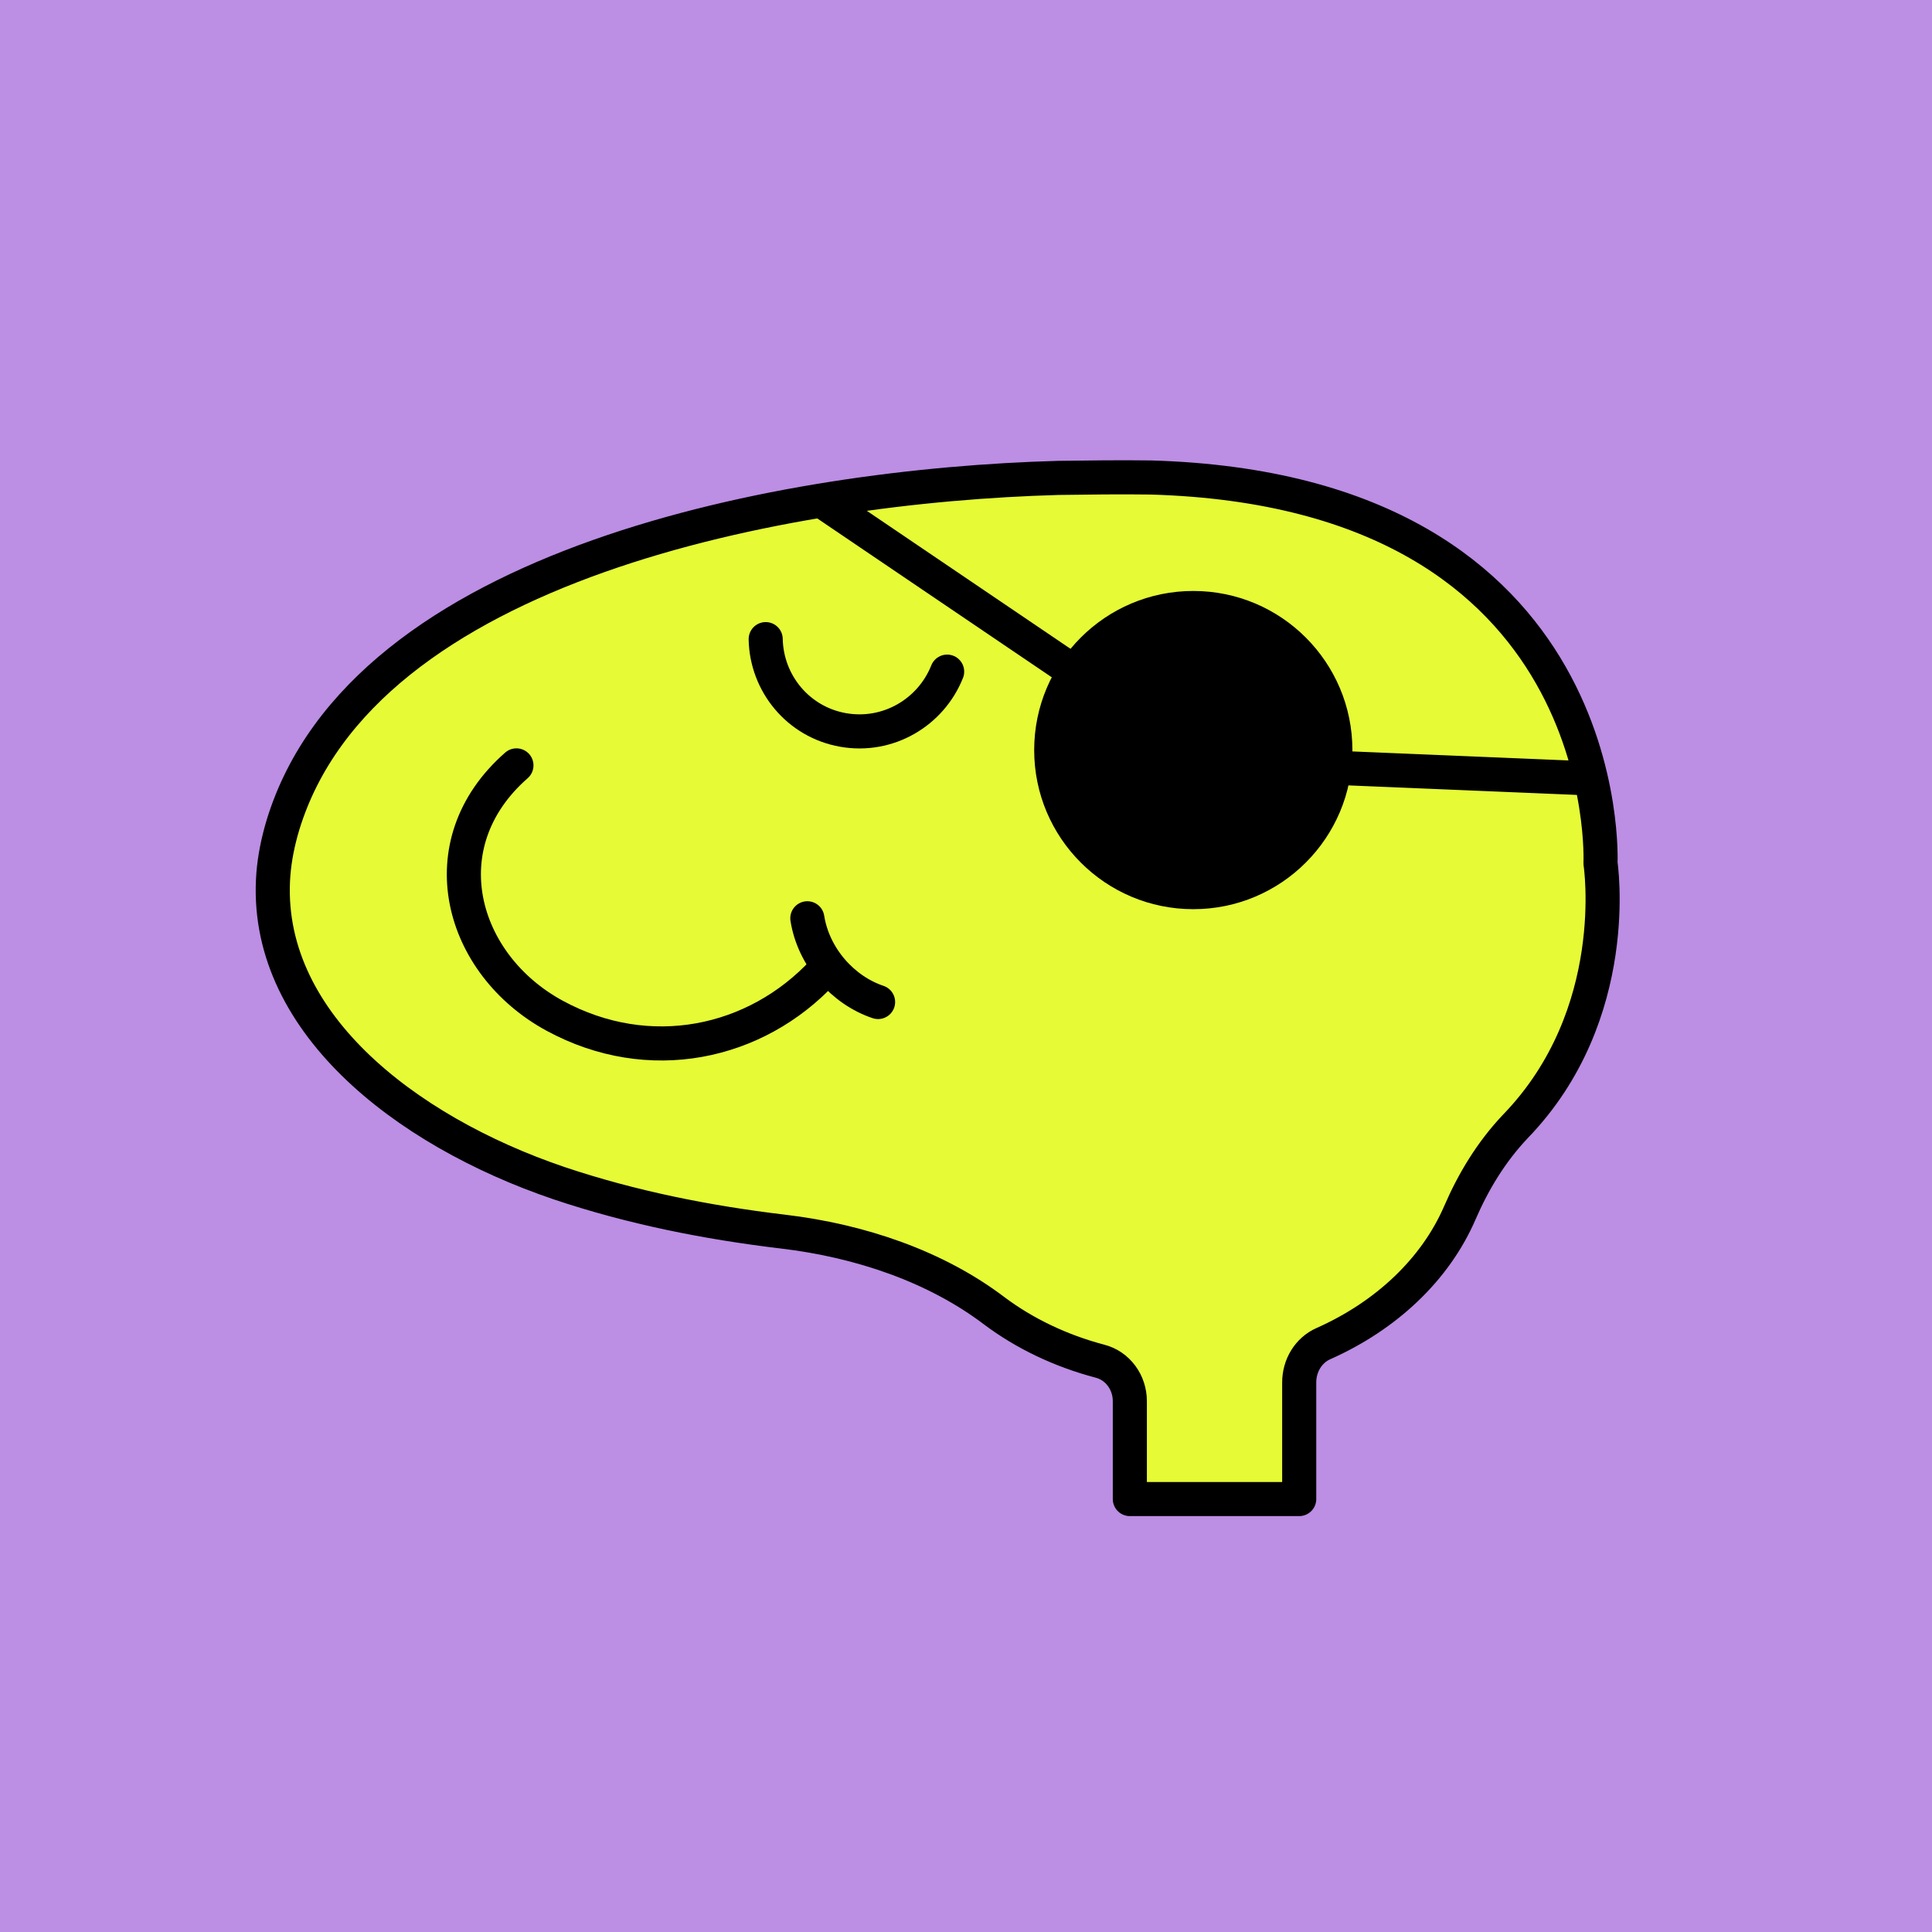
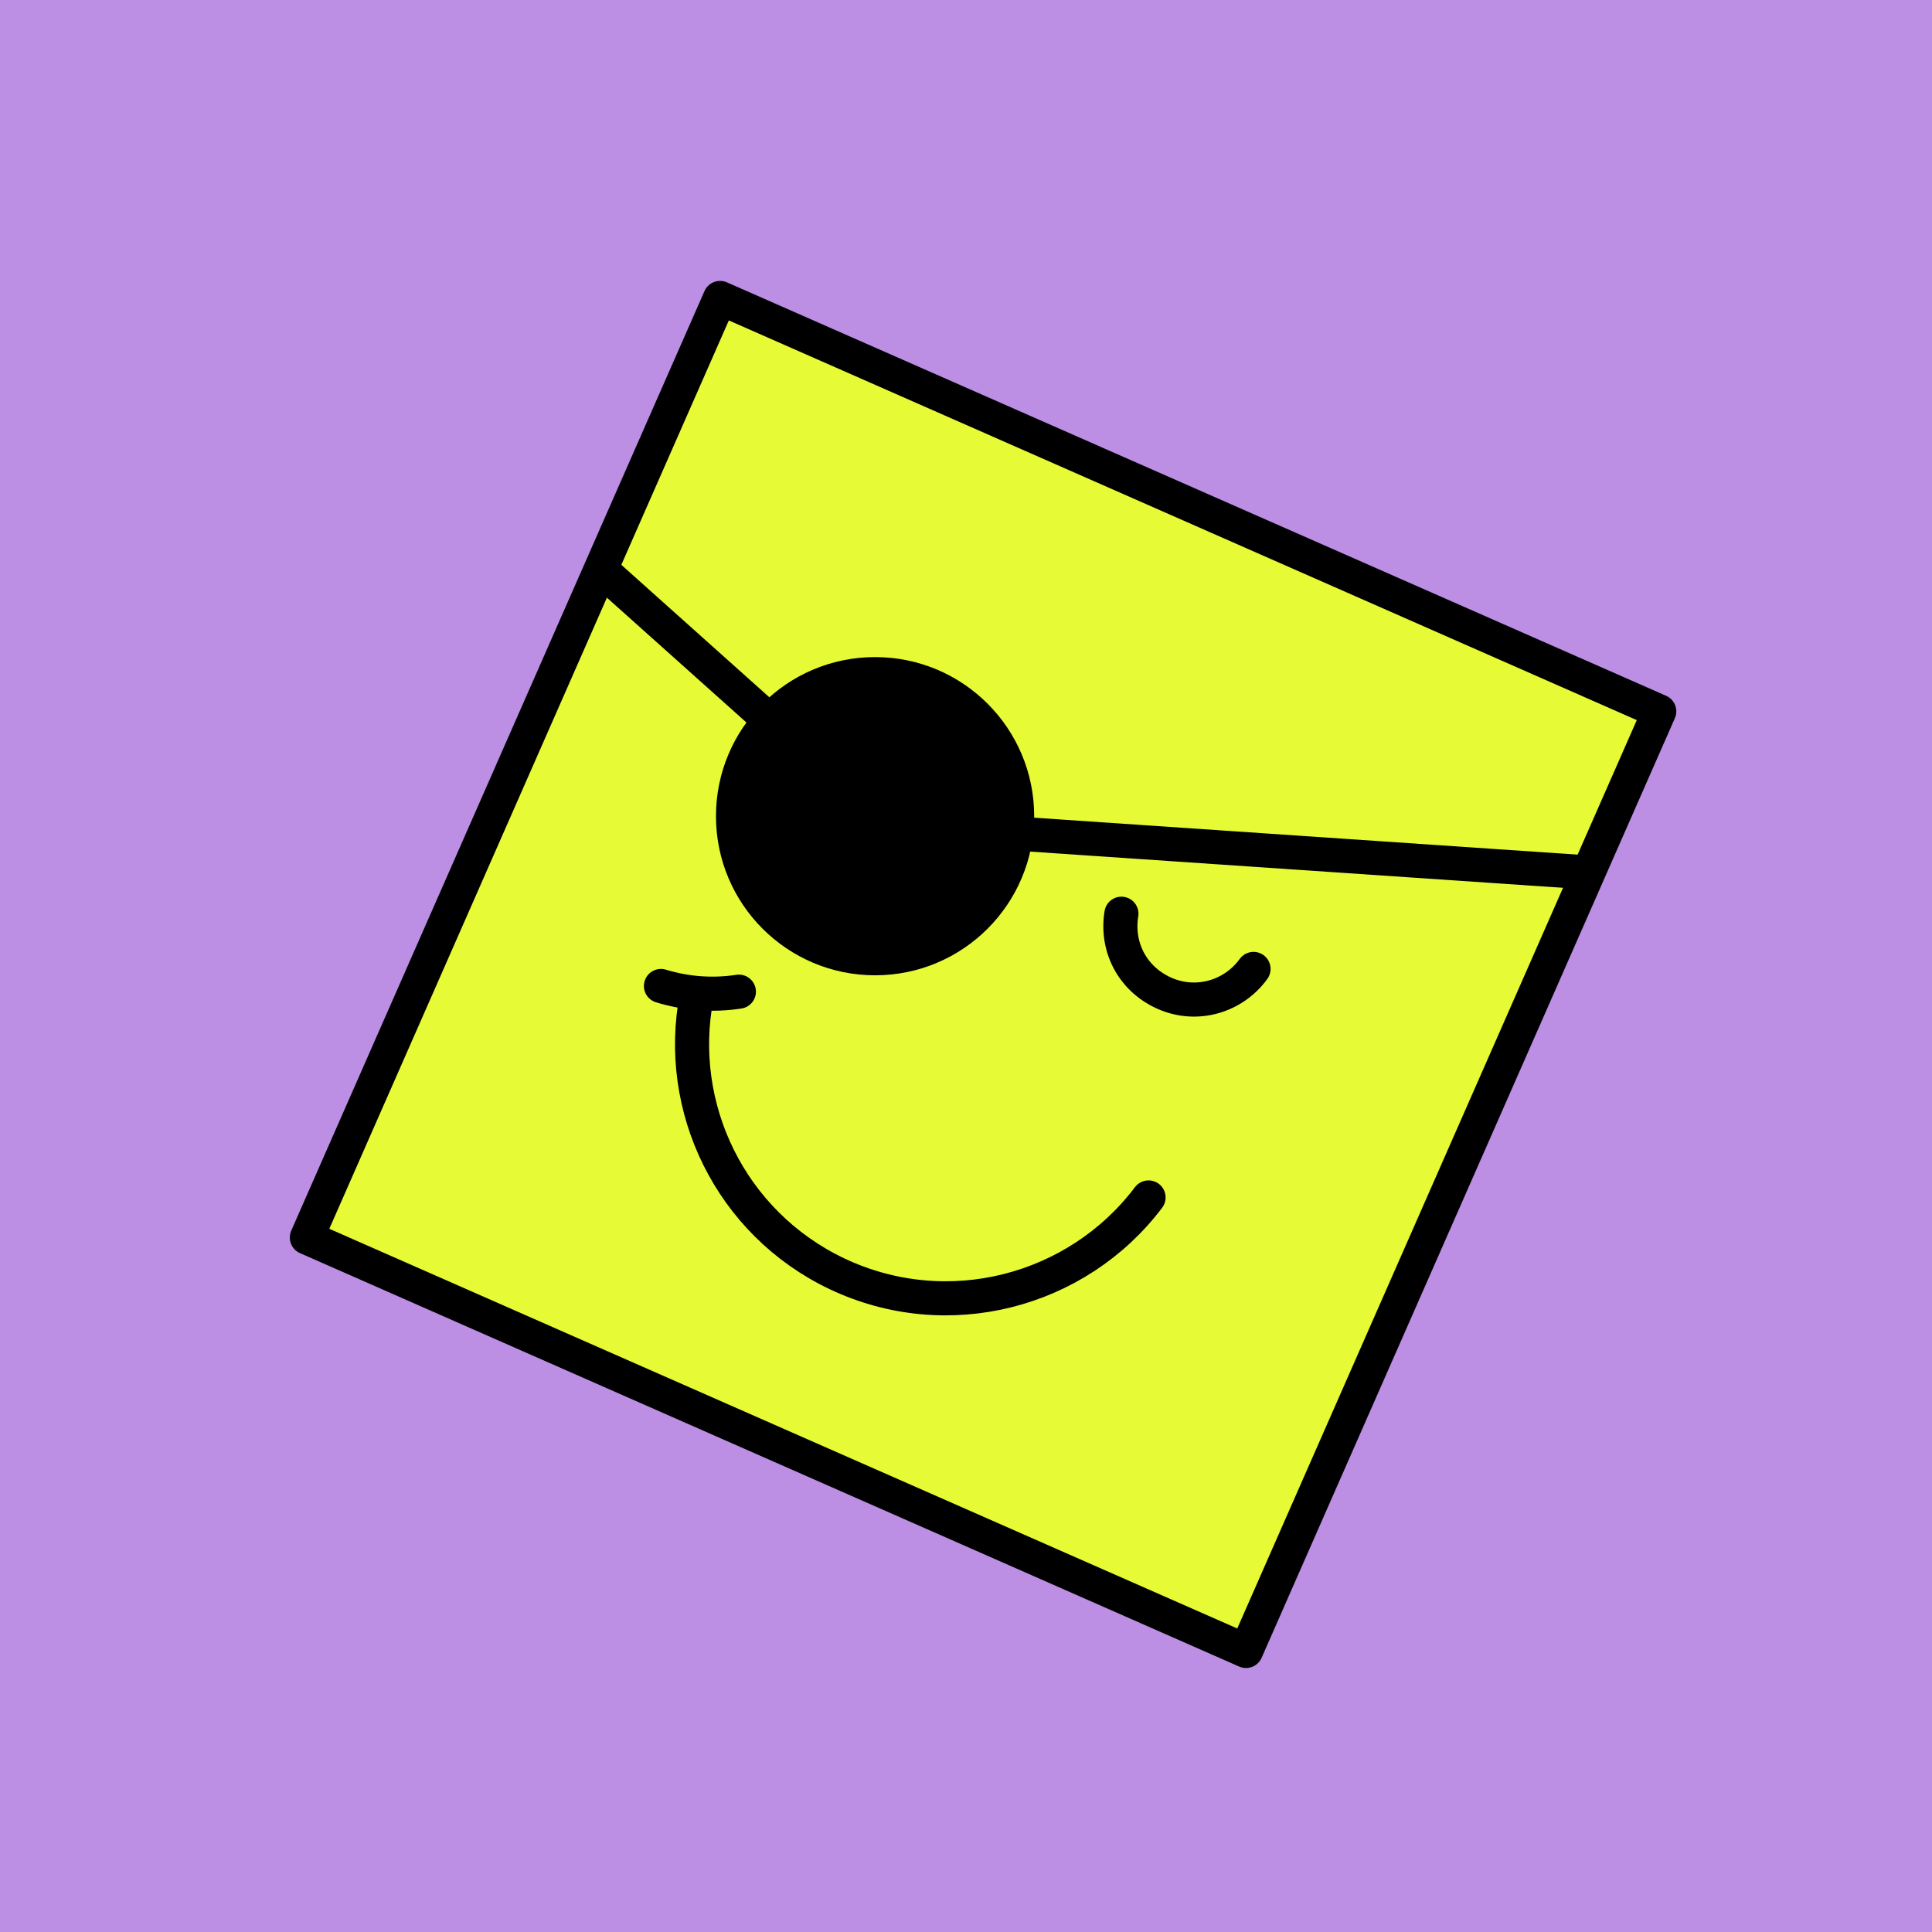
<svg xmlns="http://www.w3.org/2000/svg" width="170" height="170" viewBox="0 0 170 170" fill="none">
  <rect width="170" height="170" fill="#BC8EE4" />
-   <circle cx="85" cy="85" r="85" fill="#BC8EE4" />
-   <path d="M140.831 75.962C140.831 75.962 142.406 43.188 101.247 42.015C98.537 41.978 95.827 42.015 93.118 42.052C69.169 42.712 31.928 49.567 24.898 72.589C24.458 74.056 24.165 75.522 24.055 76.915C23.067 89.709 35.48 99.461 49.212 104.117C55.547 106.243 62.138 107.563 68.876 108.369C75.724 109.176 82.352 111.448 87.478 115.334C90.115 117.314 93.301 118.854 96.779 119.77C98.354 120.173 99.416 121.64 99.416 123.289V131.904H114.32V121.64C114.32 120.173 115.125 118.817 116.443 118.23C121.973 115.774 126.294 111.705 128.454 106.719C129.626 104.007 131.201 101.367 133.361 99.094C142.882 89.233 140.831 75.962 140.831 75.962Z" fill="#E6FA36" stroke="black" stroke-width="3" stroke-linejoin="round" />
-   <path d="M45.442 67.348C37.533 74.276 40.499 84.871 48.811 89.38C57.123 93.889 66.498 91.873 72.43 85.494" stroke="black" stroke-width="3" stroke-linecap="round" stroke-linejoin="round" />
-   <path d="M77.264 88.169C74.188 87.143 71.588 84.247 71.039 80.801" stroke="black" stroke-width="3" stroke-linecap="round" stroke-linejoin="round" />
-   <path d="M96.707 61.48C96.78 65.366 99.563 68.776 103.518 69.472C107.473 70.169 111.245 67.933 112.673 64.34" stroke="black" stroke-width="3" stroke-linecap="round" stroke-linejoin="round" />
-   <path d="M67.375 56.238C67.448 60.124 70.231 63.533 74.186 64.23C78.141 64.927 81.912 62.69 83.341 59.098" stroke="black" stroke-width="3" stroke-linecap="round" stroke-linejoin="round" />
-   <circle cx="105" cy="66" r="14" fill="black" />
-   <line x1="71.841" y1="43.758" x2="102.841" y2="64.758" stroke="black" stroke-width="3" />
-   <line x1="116.062" y1="67.501" x2="140.062" y2="68.501" stroke="black" stroke-width="3" />
+   <path d="M63.362 26.218L146 62.596L109.638 145.27L27 108.892L63.362 26.218Z" fill="#E6FA36" stroke="black" stroke-width="3" stroke-linecap="round" stroke-linejoin="round" />
+   <path d="M101.064 105.366C94.796 113.668 83.378 116.7 73.637 112.078C64.25 107.603 59.394 97.417 61.307 87.643" fill="#E6FA36" />
+   <path d="M101.064 105.366C94.796 113.668 83.378 116.7 73.637 112.078C64.25 107.603 59.394 97.417 61.307 87.643" stroke="black" stroke-width="3" stroke-linecap="round" stroke-linejoin="round" />
+   <path d="M110.3 85.258C108.535 87.702 105.268 88.673 102.414 87.378C99.559 86.082 98.206 83.227 98.676 80.4" fill="#E6FA36" />
+   <path d="M110.3 85.258C108.535 87.702 105.268 88.673 102.414 87.378C99.559 86.082 98.206 83.227 98.676 80.4" stroke="black" stroke-width="3" stroke-linecap="round" stroke-linejoin="round" />
+   <path d="M84.907 75.221C83.142 77.665 79.875 78.636 77.021 77.341C74.284 76.104 72.813 73.19 73.284 70.363" fill="#E6FA36" />
+   <path d="M84.907 75.221C83.142 77.665 79.875 78.636 77.021 77.341C74.284 76.104 72.813 73.19 73.284 70.363" stroke="black" stroke-width="3" stroke-linecap="round" stroke-linejoin="round" />
+   <path d="M58.158 86.758C60.365 87.435 62.719 87.612 65.015 87.258Z" fill="#E6FA36" />
+   <path d="M58.158 86.758C60.365 87.435 62.719 87.612 65.015 87.258" stroke="black" stroke-width="3" stroke-linecap="round" stroke-linejoin="round" />
+   <circle cx="77" cy="71.818" r="14" fill="black" />
+   <path d="M53 50.217L72 67.217M87.5 73.217L139 76.717" stroke="black" stroke-width="3" />
</svg>
